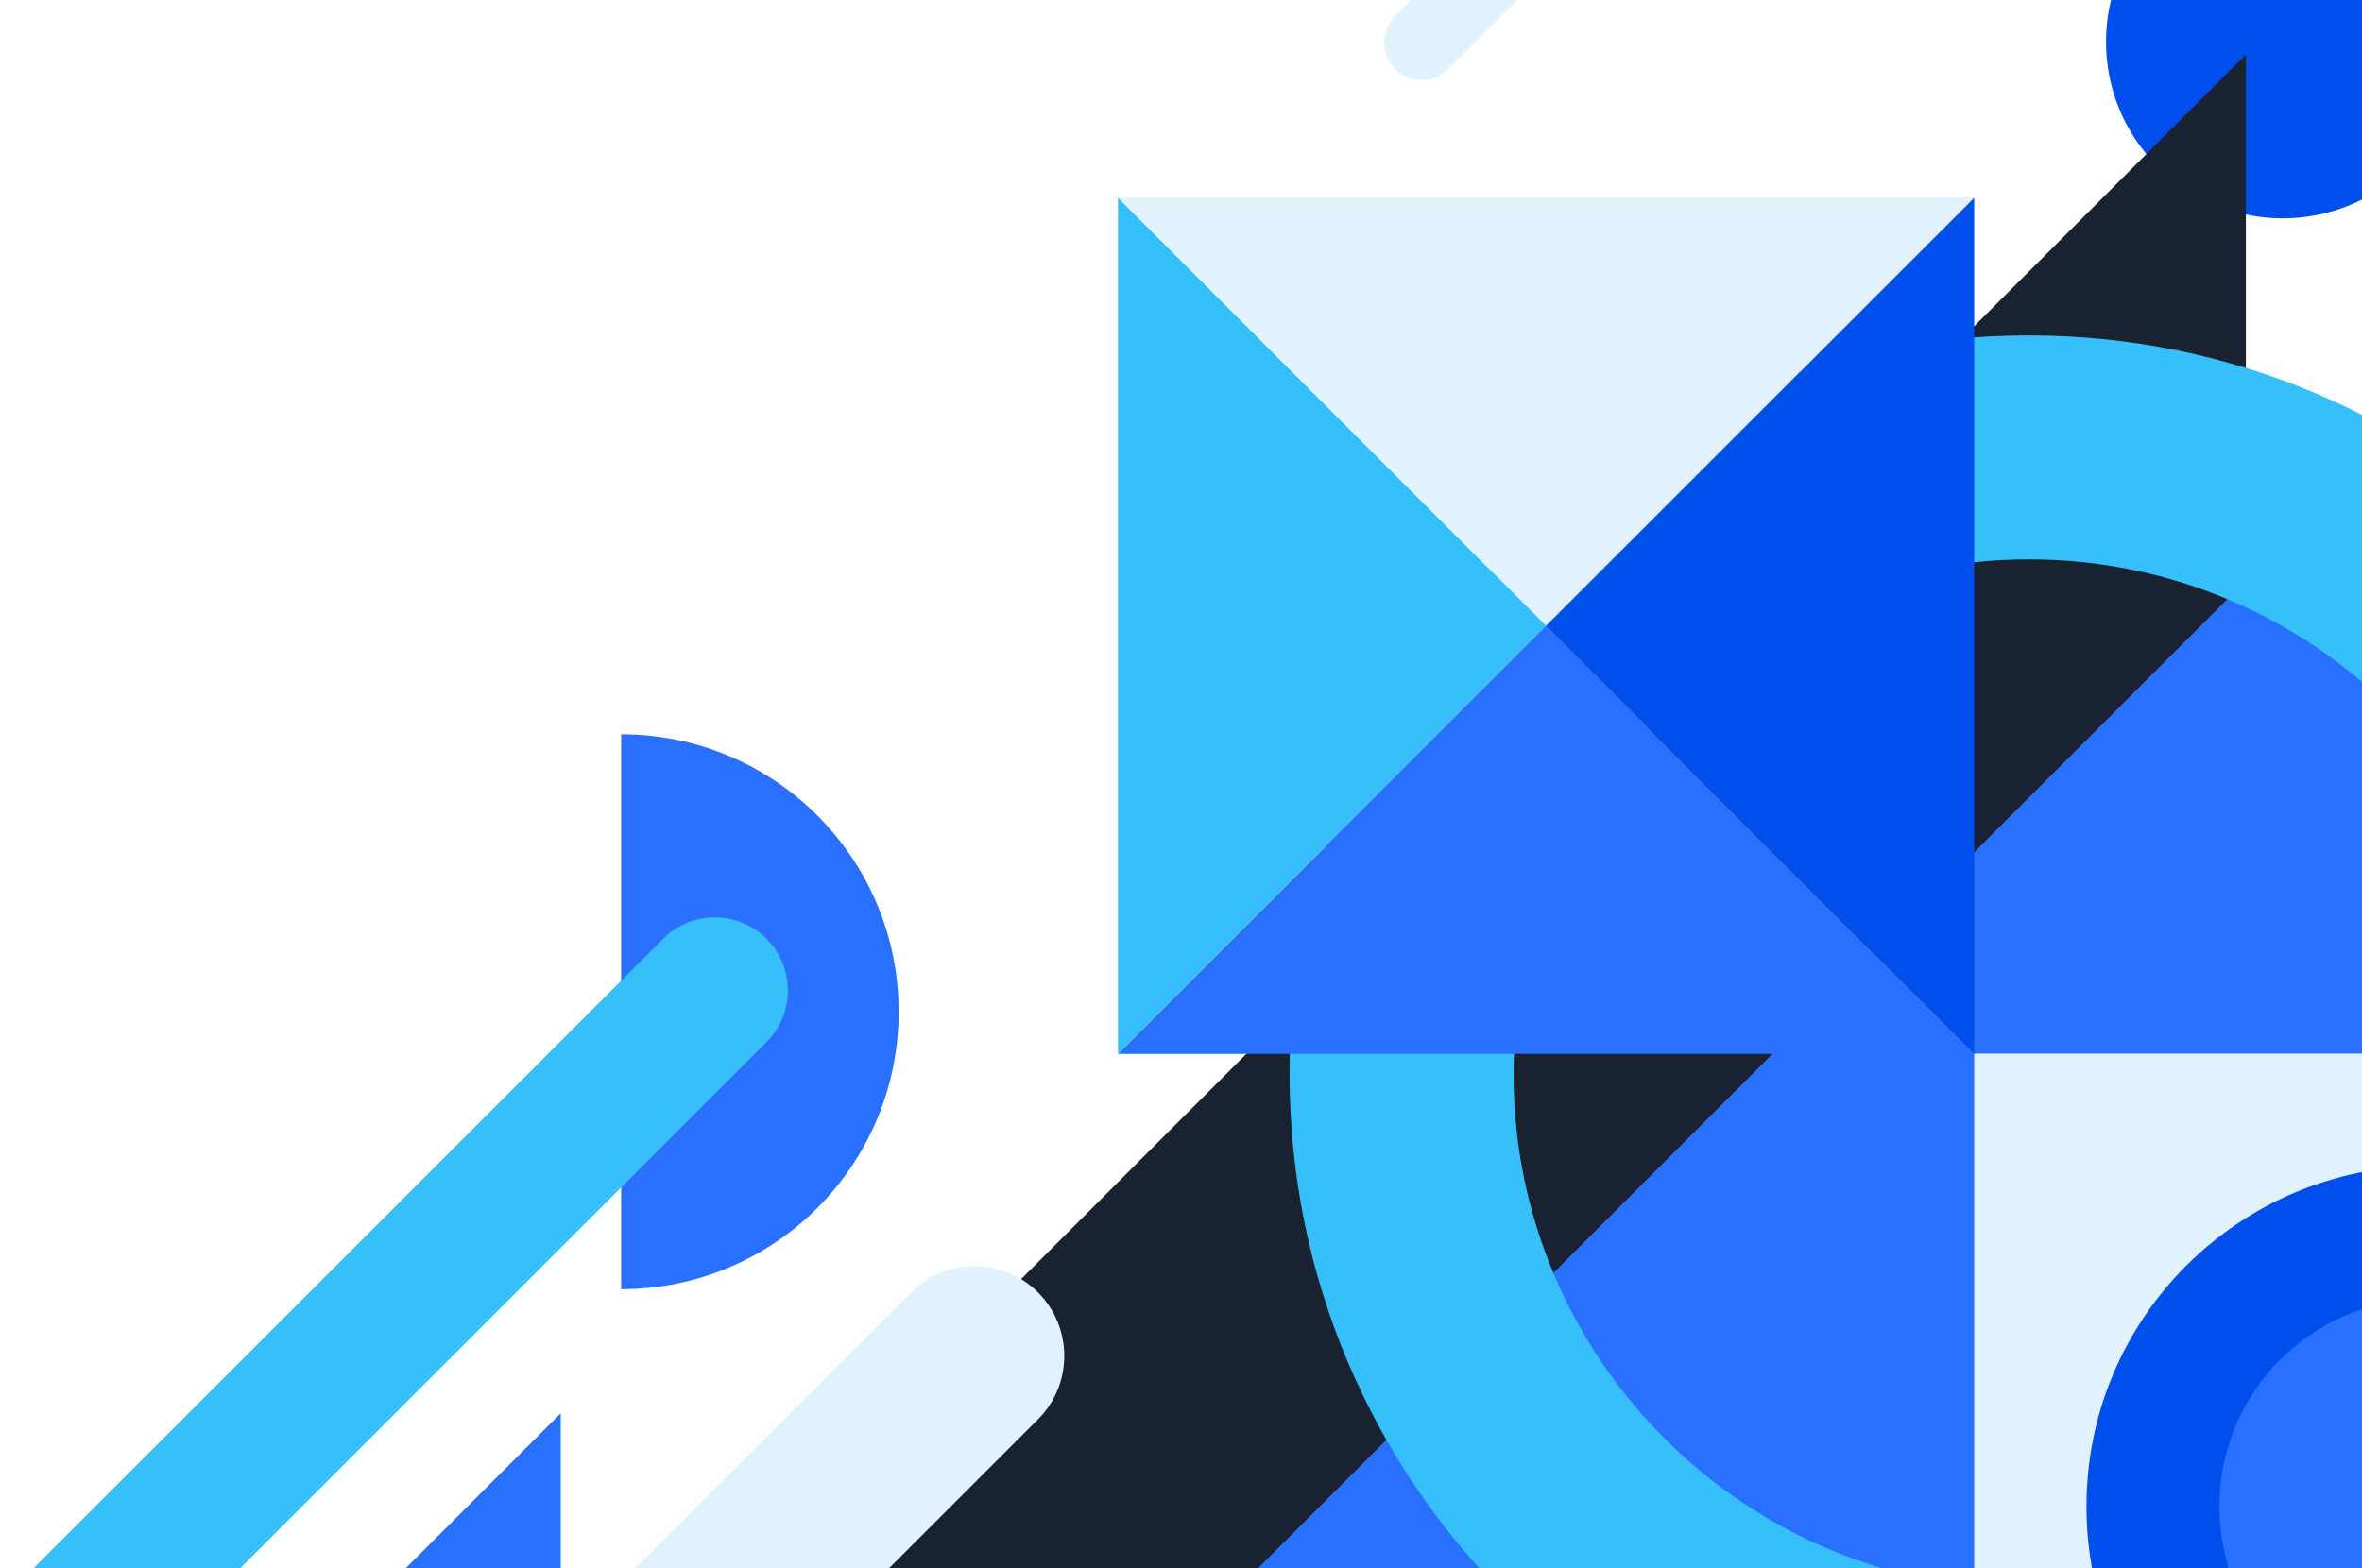
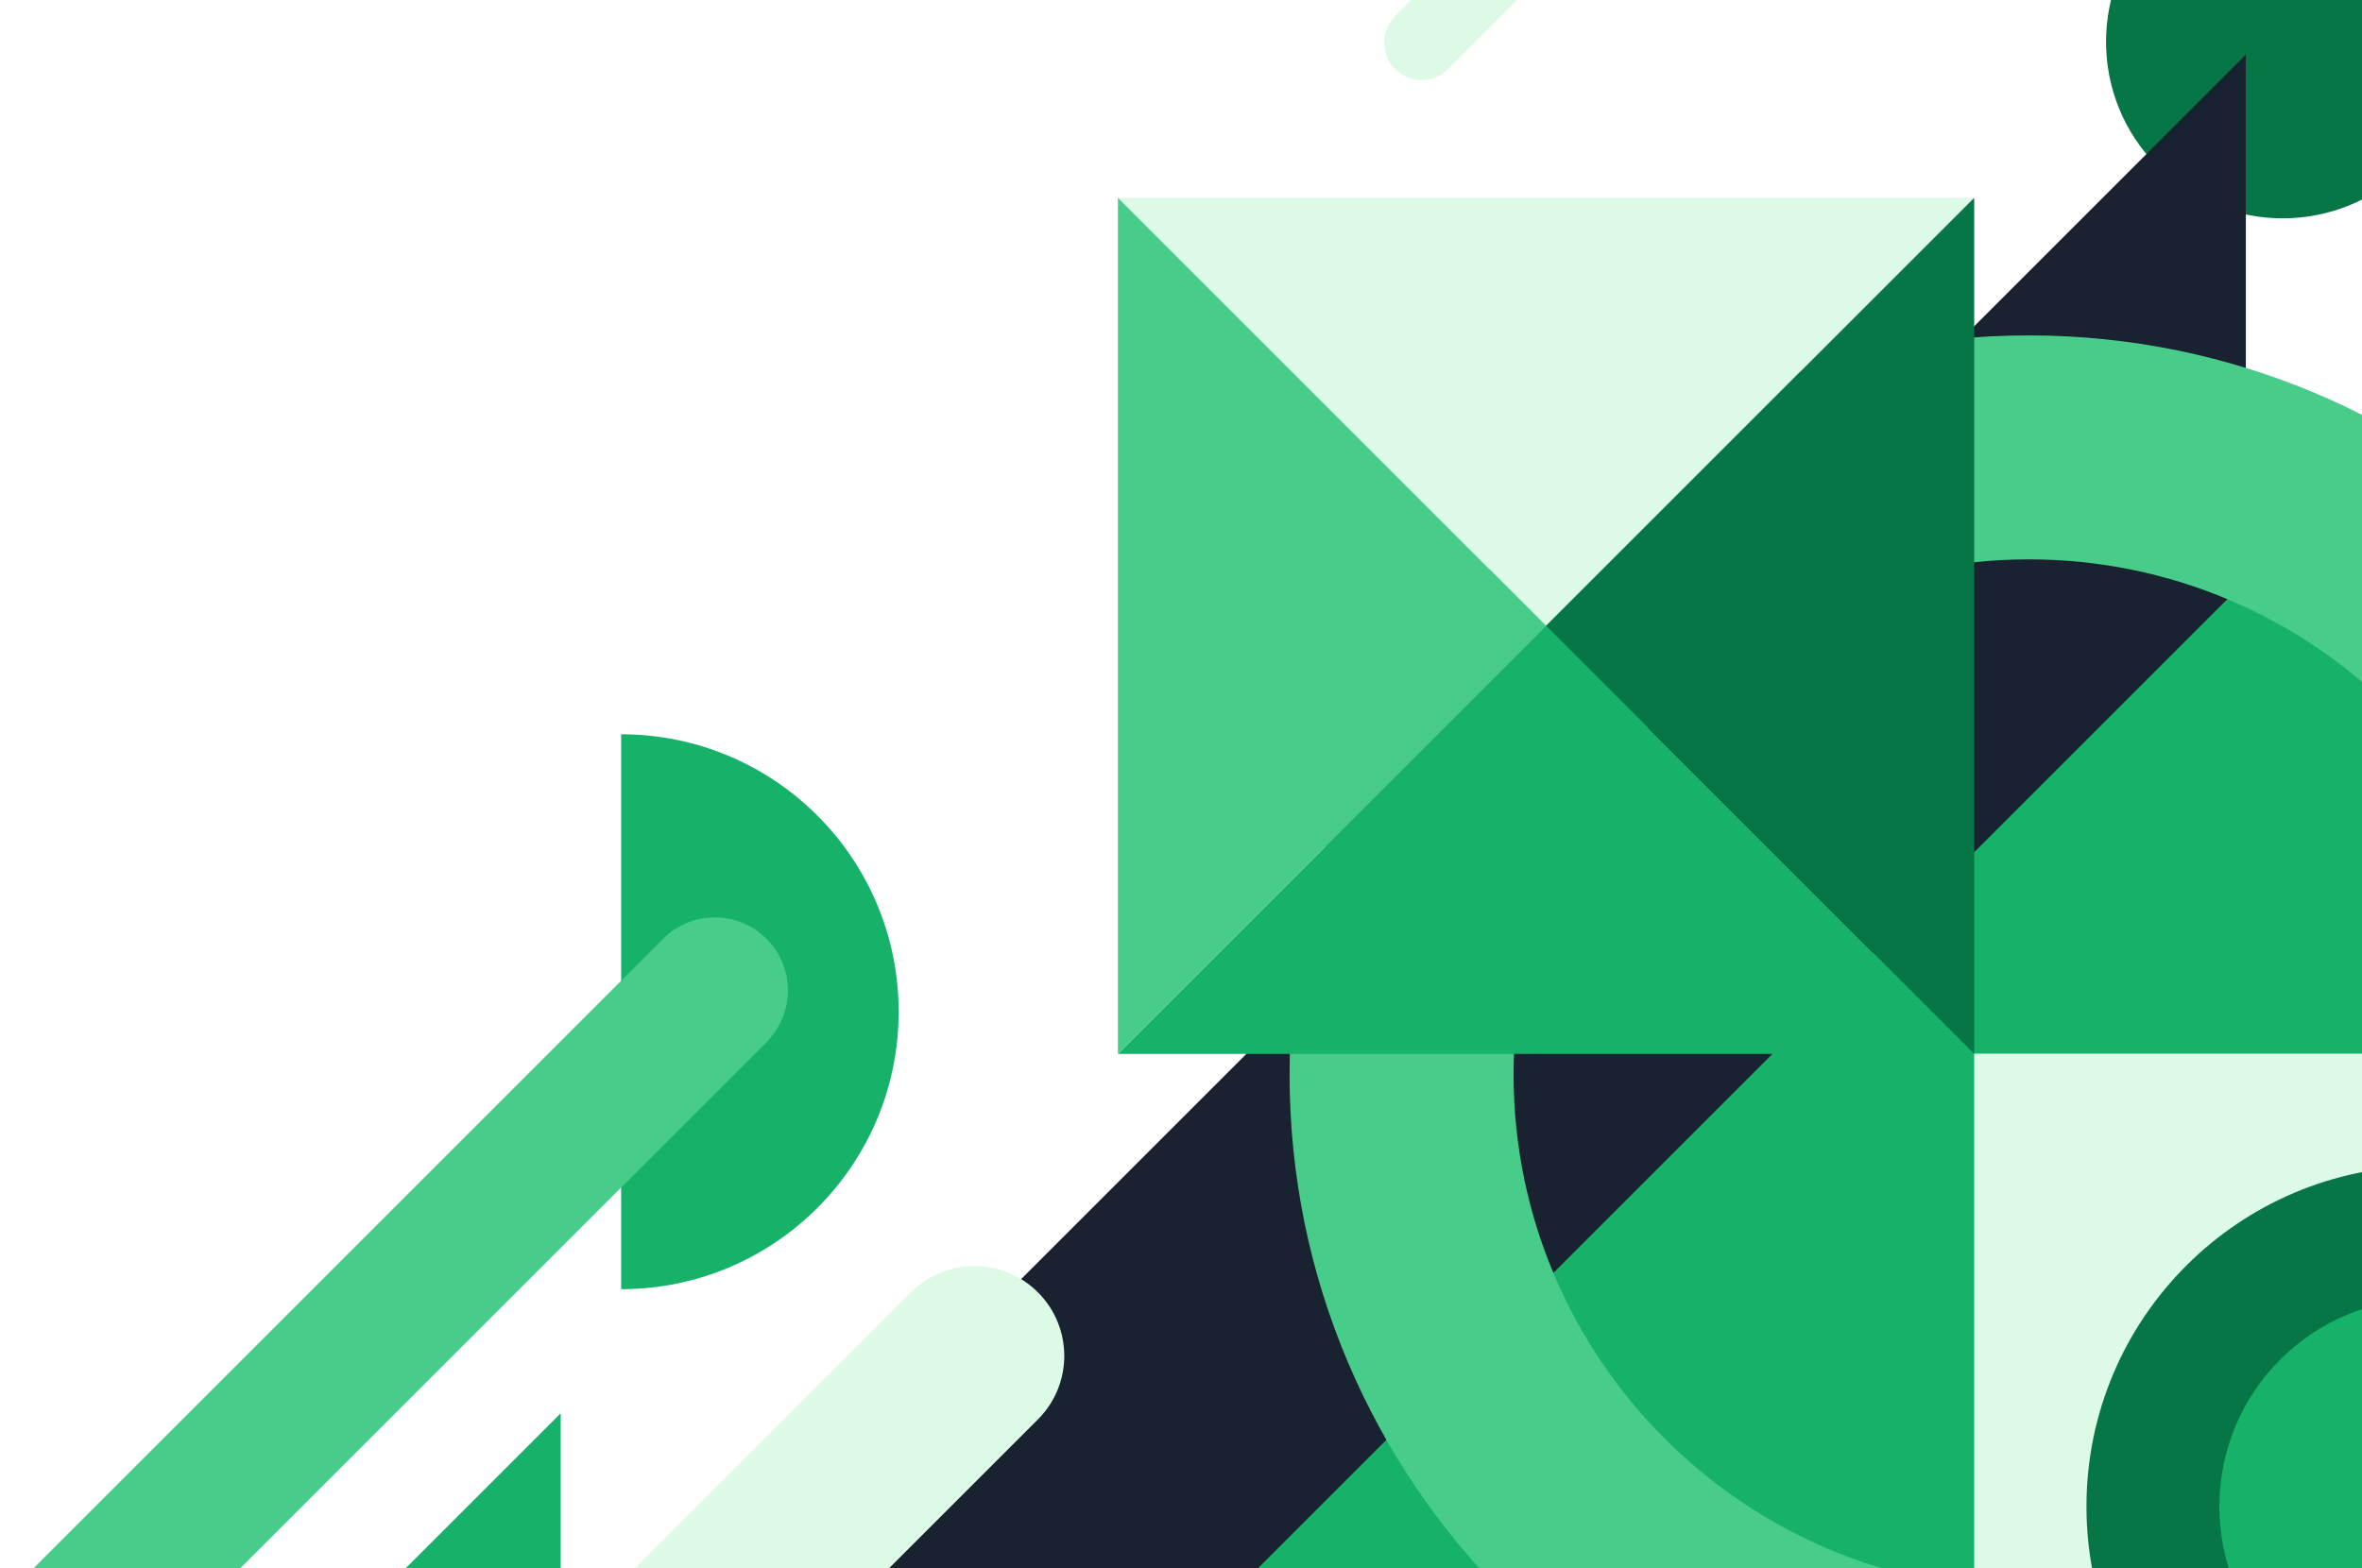
<svg xmlns="http://www.w3.org/2000/svg" width="241" height="160" viewBox="0 0 241 160" fill="none">
-   <path d="M57.21 199.96V144.234L1.484 199.96H57.21Z" fill="#2970FF" />
-   <path d="M220.162 17.004C213.123 9.967 213.123 -1.444 220.162 -8.482L378.401 -166.722C385.438 -173.759 396.849 -173.759 403.887 -166.722C410.925 -159.684 410.925 -148.274 403.887 -141.235L245.648 17.004C238.611 24.043 227.2 24.043 220.162 17.004Z" fill="#004EEB" />
+   <path d="M57.21 199.96V144.234L1.484 199.96H57.21Z" fill="#17B26A" />
+   <path d="M220.162 17.004C213.123 9.967 213.123 -1.444 220.162 -8.482L378.401 -166.722C385.438 -173.759 396.849 -173.759 403.887 -166.722C410.925 -159.684 410.925 -148.274 403.887 -141.235L245.648 17.004C238.611 24.043 227.2 24.043 220.162 17.004Z" fill="#067647" />
  <path d="M229.149 199.962V5.578L34.766 199.962H229.149Z" fill="#182230" />
-   <path d="M293.857 199.952V-5.453L88.453 199.952H293.857Z" fill="#2970FF" />
-   <path d="M207.003 185.082C165.413 185.082 131.578 151.245 131.578 109.655C131.578 68.065 165.414 34.23 207.003 34.23C248.593 34.23 282.429 68.066 282.429 109.655C282.429 151.246 248.594 185.082 207.003 185.082ZM207.003 57.086C178.016 57.086 154.434 80.669 154.434 109.656C154.434 138.644 178.016 162.227 207.003 162.227C235.99 162.227 259.574 138.644 259.574 109.656C259.574 80.668 235.99 57.086 207.003 57.086Z" fill="#36BFFA" />
-   <path d="M293.863 107.531H201.43V199.965H293.863V107.531Z" fill="#E0F2FE" />
-   <path d="M247.646 188.507C266.843 188.507 282.405 172.945 282.405 153.748C282.405 134.551 266.843 118.988 247.646 118.988C228.449 118.988 212.887 134.551 212.887 153.748C212.887 172.945 228.449 188.507 247.646 188.507Z" fill="#004EEB" />
-   <path d="M247.634 174.921C259.335 174.921 268.82 165.436 268.82 153.736C268.82 142.036 259.335 132.551 247.634 132.551C235.934 132.551 226.449 142.036 226.449 153.736C226.449 165.436 235.934 174.921 247.634 174.921Z" fill="#2970FF" />
-   <path d="M12.485 225.318C8.906 221.739 8.906 215.937 12.485 212.358L92.947 131.895C96.526 128.316 102.328 128.316 105.907 131.895C109.485 135.474 109.485 141.276 105.907 144.855L25.444 225.318C21.866 228.896 16.063 228.896 12.485 225.318Z" fill="#E0F2FE" />
-   <path d="M91.691 103.253C91.691 87.615 79.013 74.938 63.375 74.938V131.57C79.013 131.569 91.691 118.892 91.691 103.253Z" fill="#2970FF" />
-   <path d="M157.743 63.875L114.062 107.556H201.424L157.743 63.875Z" fill="#2970FF" />
-   <path d="M157.743 63.87L114.062 20.188H201.424L157.743 63.87Z" fill="#E0F2FE" />
-   <path d="M114.062 107.551L157.743 63.87L114.062 20.188V107.551Z" fill="#36BFFA" />
-   <path d="M201.431 107.551L157.75 63.87L201.431 20.188V107.551Z" fill="#004EEB" />
-   <path d="M2.184 171.832C-0.728 168.921 -0.728 164.199 2.184 161.286L67.661 95.809C70.573 92.897 75.294 92.897 78.207 95.809C81.119 98.721 81.119 103.442 78.207 106.355L12.73 171.832C9.818 174.744 5.097 174.744 2.184 171.832Z" fill="#36BFFA" />
-   <path d="M142.345 7.048C140.854 5.557 140.854 3.14 142.345 1.649L175.871 -31.878C177.362 -33.369 179.779 -33.369 181.271 -31.878C182.762 -30.386 182.762 -27.969 181.271 -26.478L147.745 7.048C146.253 8.54 143.836 8.54 142.345 7.048Z" fill="#E0F2FE" />
+   <path d="M293.857 199.952V-5.453L88.453 199.952H293.857Z" fill="#17B26A" />
+   <path d="M207.003 185.082C165.413 185.082 131.578 151.245 131.578 109.655C131.578 68.065 165.414 34.23 207.003 34.23C248.593 34.23 282.429 68.066 282.429 109.655C282.429 151.246 248.594 185.082 207.003 185.082ZM207.003 57.086C178.016 57.086 154.434 80.669 154.434 109.656C154.434 138.644 178.016 162.227 207.003 162.227C235.99 162.227 259.574 138.644 259.574 109.656C259.574 80.668 235.99 57.086 207.003 57.086Z" fill="#47CD89" />
+   <path d="M293.863 107.531H201.43V199.965H293.863V107.531Z" fill="#DCFAE6" />
+   <path d="M247.646 188.507C266.843 188.507 282.405 172.945 282.405 153.748C282.405 134.551 266.843 118.988 247.646 118.988C228.449 118.988 212.887 134.551 212.887 153.748C212.887 172.945 228.449 188.507 247.646 188.507Z" fill="#067647" />
+   <path d="M247.634 174.921C259.335 174.921 268.82 165.436 268.82 153.736C268.82 142.036 259.335 132.551 247.634 132.551C235.934 132.551 226.449 142.036 226.449 153.736C226.449 165.436 235.934 174.921 247.634 174.921Z" fill="#17B26A" />
+   <path d="M12.485 225.318C8.906 221.739 8.906 215.937 12.485 212.358L92.947 131.895C96.526 128.316 102.328 128.316 105.907 131.895C109.485 135.474 109.485 141.276 105.907 144.855L25.444 225.318C21.866 228.896 16.063 228.896 12.485 225.318Z" fill="#DCFAE6" />
+   <path d="M91.691 103.253C91.691 87.615 79.013 74.938 63.375 74.938V131.57C79.013 131.569 91.691 118.892 91.691 103.253Z" fill="#17B26A" />
+   <path d="M157.743 63.875L114.062 107.556H201.424L157.743 63.875Z" fill="#17B26A" />
+   <path d="M157.743 63.87L114.062 20.188H201.424L157.743 63.87Z" fill="#DCFAE6" />
+   <path d="M114.062 107.551L157.743 63.87L114.062 20.188V107.551Z" fill="#47CD89" />
+   <path d="M201.431 107.551L157.75 63.87L201.431 20.188V107.551Z" fill="#067647" />
+   <path d="M2.184 171.832C-0.728 168.921 -0.728 164.199 2.184 161.286L67.661 95.809C70.573 92.897 75.294 92.897 78.207 95.809C81.119 98.721 81.119 103.442 78.207 106.355L12.73 171.832C9.818 174.744 5.097 174.744 2.184 171.832Z" fill="#47CD89" />
+   <path d="M142.345 7.048C140.854 5.557 140.854 3.14 142.345 1.649L175.871 -31.878C177.362 -33.369 179.779 -33.369 181.271 -31.878C182.762 -30.386 182.762 -27.969 181.271 -26.478L147.745 7.048C146.253 8.54 143.836 8.54 142.345 7.048Z" fill="#DCFAE6" />
</svg>
